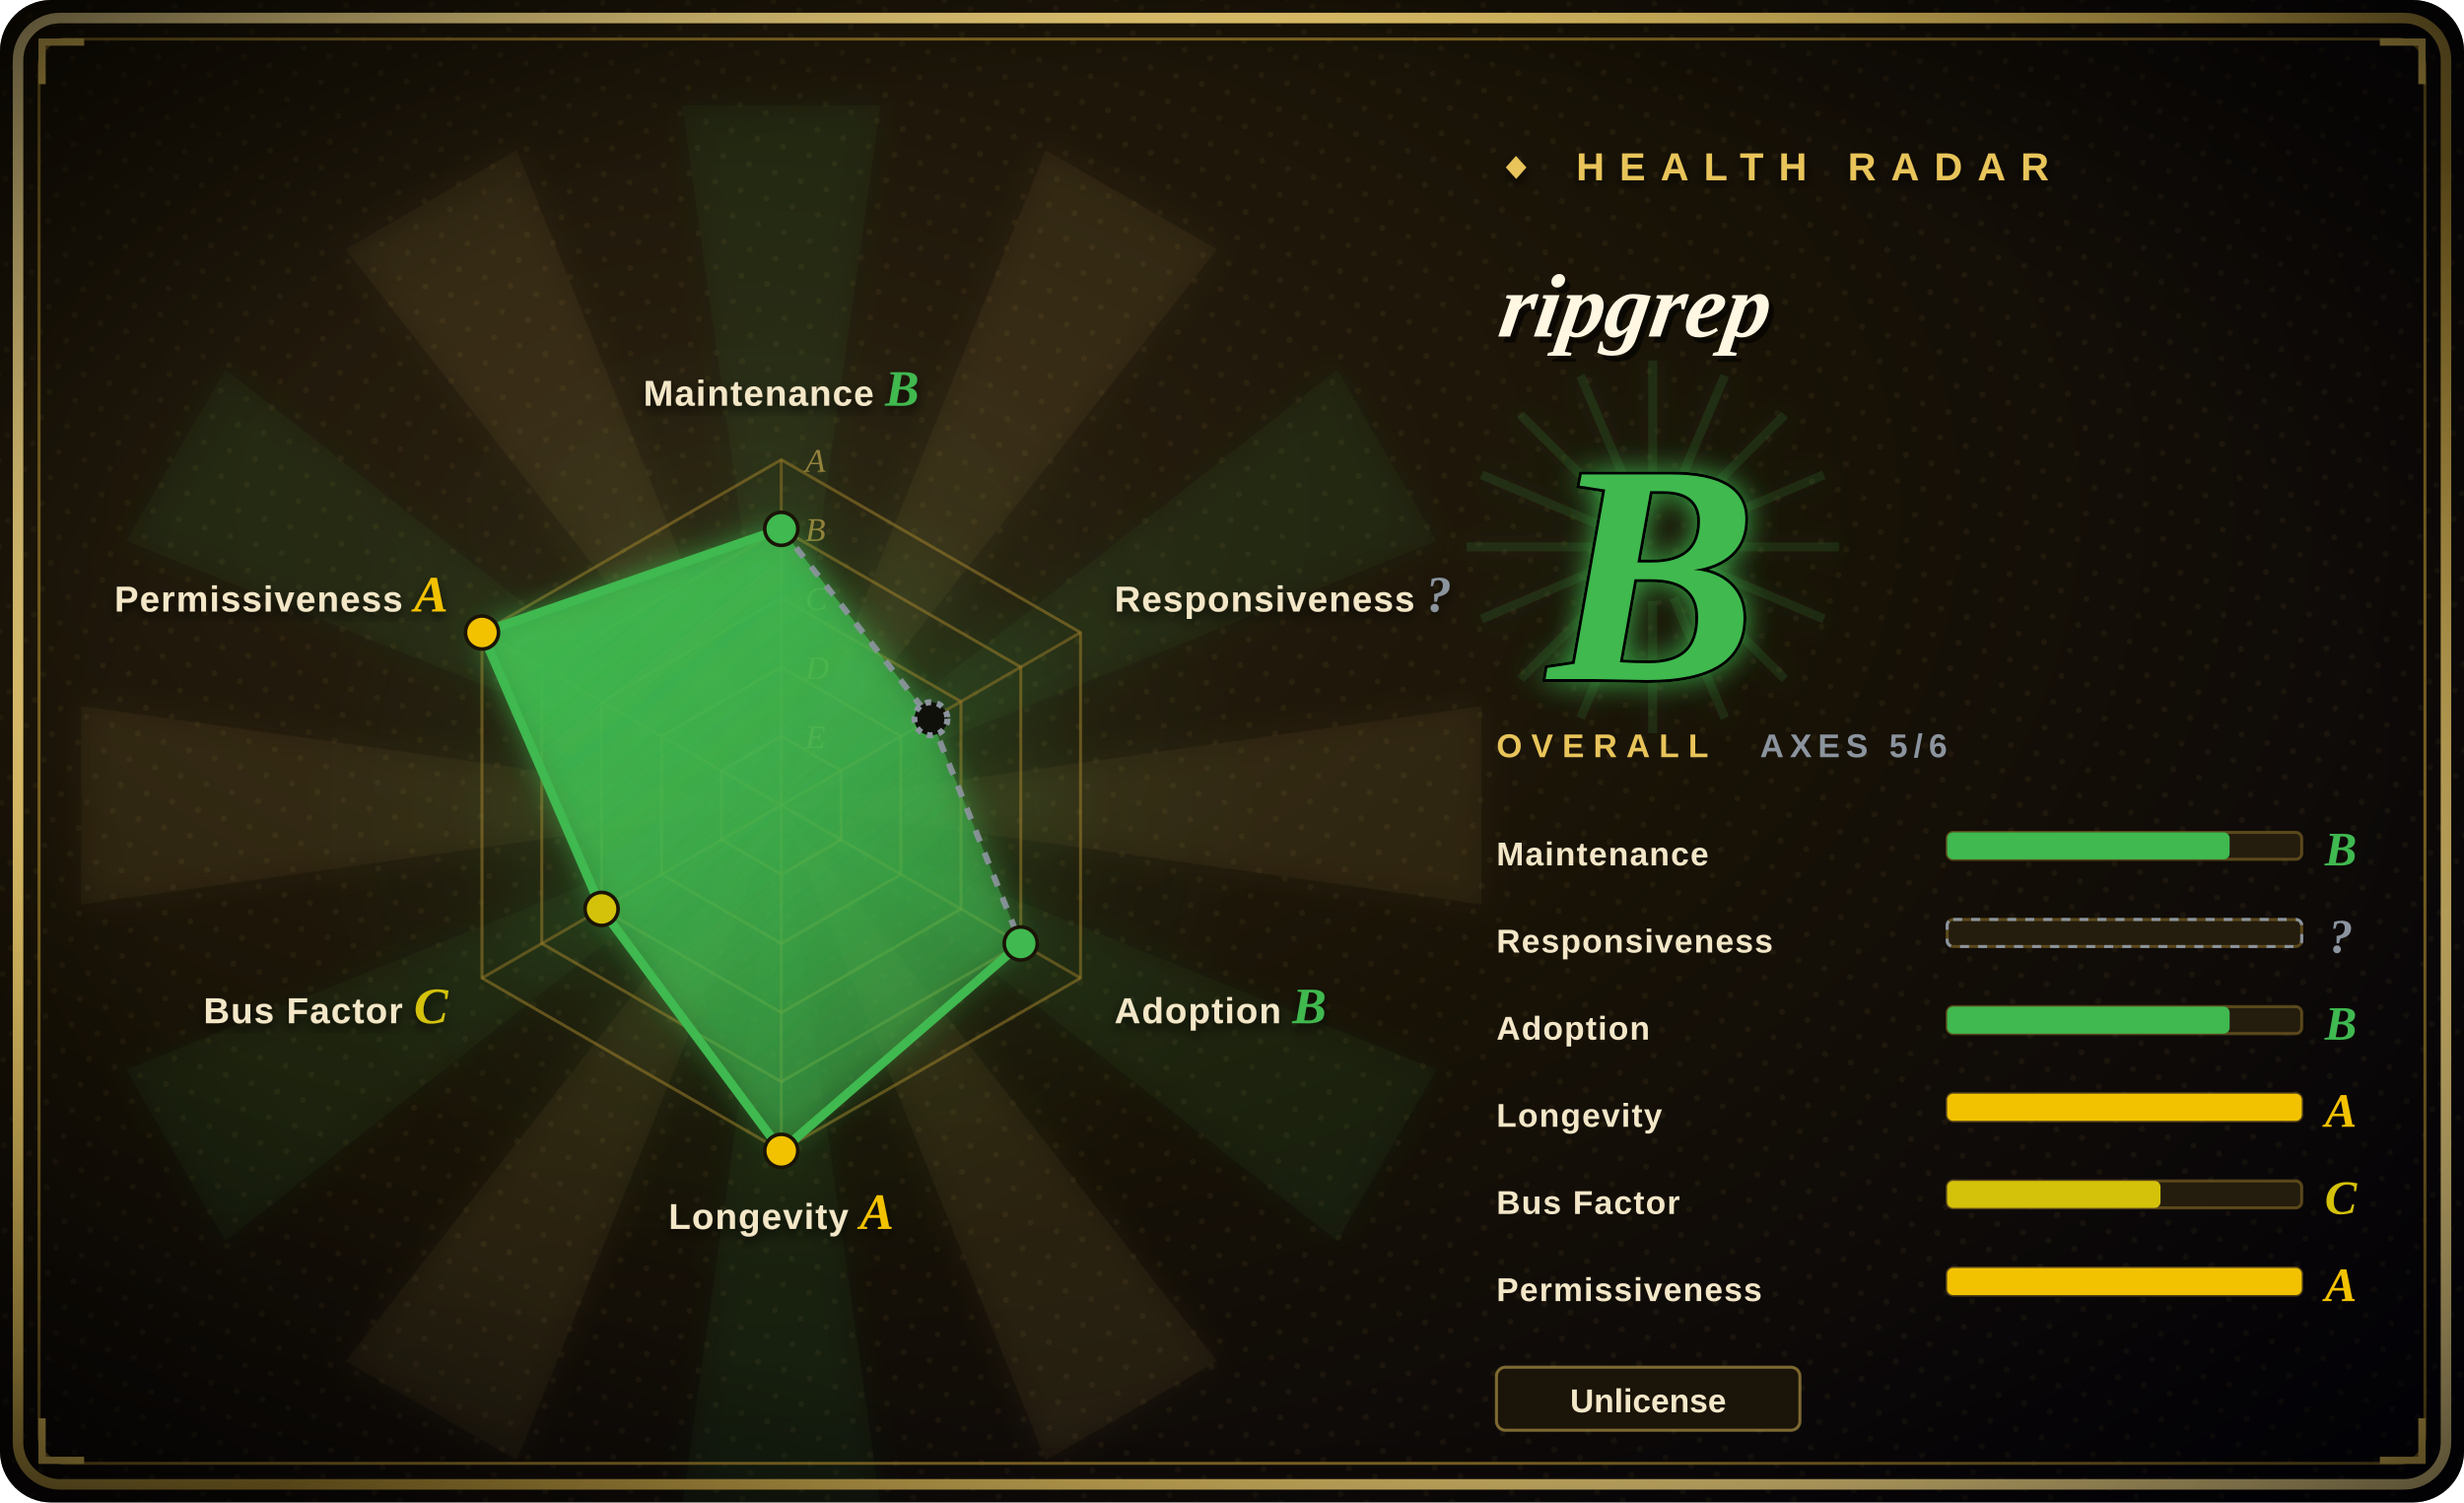
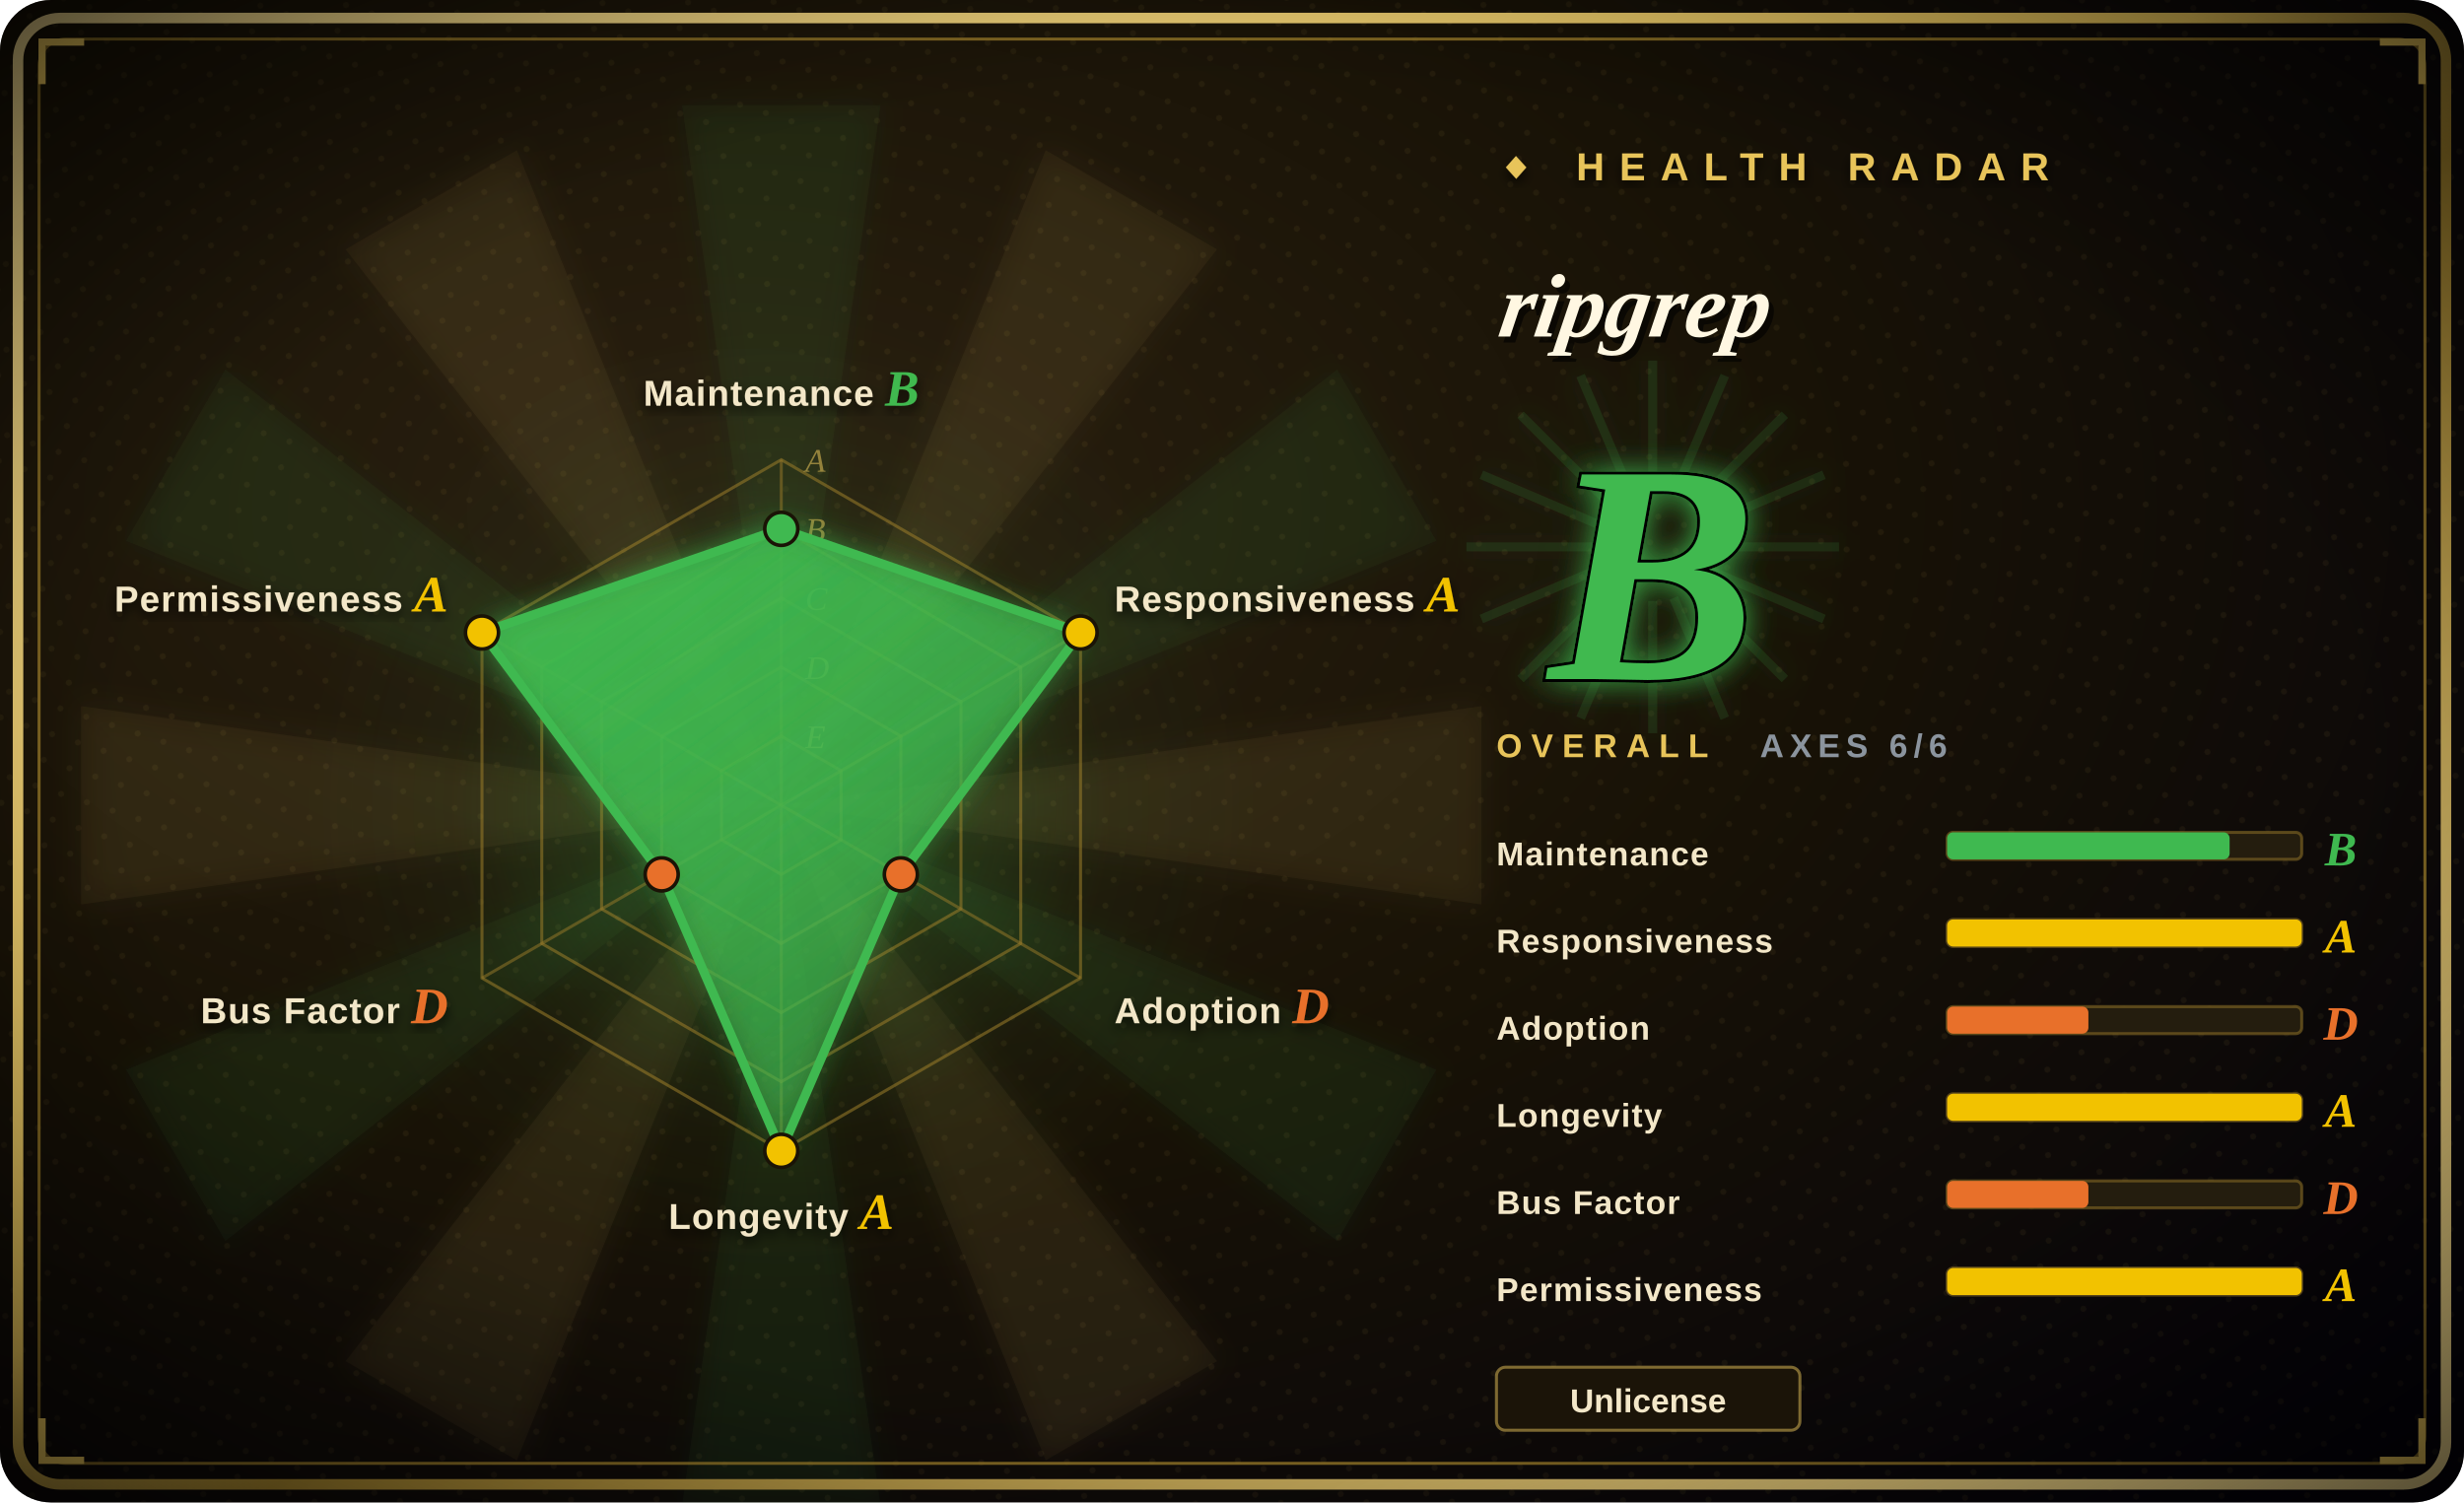
<svg xmlns="http://www.w3.org/2000/svg" width="820" height="500" viewBox="0 0 820 500">
  <defs>
    <radialGradient id="bg" cx="30%" cy="34%" r="90%">
      <stop offset="0%" stop-color="#2a2010" />
      <stop offset="48%" stop-color="#181206" />
      <stop offset="100%" stop-color="#05030a" />
    </radialGradient>
    <radialGradient id="vig" cx="50%" cy="50%" r="72%">
      <stop offset="62%" stop-color="#000000" stop-opacity="0" />
      <stop offset="100%" stop-color="#000000" stop-opacity="0.72" />
    </radialGradient>
    <linearGradient id="frame" x1="0" y1="0" x2="1" y2="1">
      <stop offset="0%" stop-color="#f6dd92" />
      <stop offset="45%" stop-color="#E8C45A" />
      <stop offset="55%" stop-color="#9c7d2a" />
      <stop offset="100%" stop-color="#f6dd92" />
    </linearGradient>
    <linearGradient id="poly" x1="0" y1="0" x2="0.7" y2="1">
      <stop offset="0%" stop-color="#3FB950" stop-opacity="0.92" />
      <stop offset="100%" stop-color="#3FB950" stop-opacity="0.34" />
    </linearGradient>
    <radialGradient id="halo" cx="50%" cy="50%" r="50%">
      <stop offset="0%" stop-color="#3FB950" stop-opacity="0.34" />
      <stop offset="68%" stop-color="#3FB950" stop-opacity="0.04" />
      <stop offset="100%" stop-color="#3FB950" stop-opacity="0" />
    </radialGradient>
    <filter id="glow" x="-60%" y="-60%" width="220%" height="220%">
      <feGaussianBlur stdDeviation="5" result="b" />
      <feMerge>
        <feMergeNode in="b" />
        <feMergeNode in="SourceGraphic" />
      </feMerge>
    </filter>
    <filter id="soft" x="-30%" y="-30%" width="160%" height="160%">
      <feDropShadow dx="0" dy="2" stdDeviation="2" flood-color="#000" flood-opacity="0.7" />
    </filter>
    <pattern id="halftone" width="9" height="9" patternUnits="userSpaceOnUse" patternTransform="rotate(18)">
      <circle cx="2" cy="2" r="1" fill="#E8C45A" fill-opacity="0.06" />
    </pattern>
  </defs>
  <rect width="820" height="500" rx="17" fill="url(#bg)" />
  <rect width="820" height="500" rx="17" fill="url(#halftone)" />
  <g opacity="0.5" filter="url(#glow)">
    <path d="M260,268 L493,235 L493,301 Z" fill="#E8C45A" fill-opacity="0.10" />
    <path d="M260,268 L478,356 L445,413 Z" fill="#3FB950" fill-opacity="0.10" />
    <path d="M260,268 L405,453 L348,486 Z" fill="#E8C45A" fill-opacity="0.10" />
    <path d="M260,268 L293,501 L227,501 Z" fill="#3FB950" fill-opacity="0.10" />
    <path d="M260,268 L172,486 L115,453 Z" fill="#E8C45A" fill-opacity="0.10" />
    <path d="M260,268 L75,413 L42,356 Z" fill="#3FB950" fill-opacity="0.10" />
    <path d="M260,268 L27,301 L27,235 Z" fill="#E8C45A" fill-opacity="0.10" />
    <path d="M260,268 L42,180 L75,123 Z" fill="#3FB950" fill-opacity="0.10" />
    <path d="M260,268 L115,83 L172,50 Z" fill="#E8C45A" fill-opacity="0.10" />
    <path d="M260,268 L227,35 L293,35 Z" fill="#3FB950" fill-opacity="0.10" />
    <path d="M260,268 L348,50 L405,83 Z" fill="#E8C45A" fill-opacity="0.10" />
    <path d="M260,268 L445,123 L478,180 Z" fill="#3FB950" fill-opacity="0.10" />
  </g>
  <circle cx="260" cy="268" r="161" fill="url(#halo)" />
  <rect x="6" y="6" width="808" height="488" rx="14" fill="none" stroke="url(#frame)" stroke-width="3.5" />
  <rect x="13" y="13" width="794" height="474" rx="9" fill="none" stroke="#9c7d2a" stroke-width="1" stroke-opacity="0.8" />
  <path d="M14,28 L14,14 L28,14" fill="none" stroke="#E8C45A" stroke-width="2.4" />
  <path d="M806,28 L806,14 L792,14" fill="none" stroke="#E8C45A" stroke-width="2.4" />
  <path d="M14,472 L14,486 L28,486" fill="none" stroke="#E8C45A" stroke-width="2.4" />
  <path d="M806,472 L806,486 L792,486" fill="none" stroke="#E8C45A" stroke-width="2.4" />
  <rect width="820" height="500" rx="17" fill="url(#vig)" />
  <polygon points="260.0,153.0 359.6,210.5 359.6,325.5 260.0,383.0 160.4,325.5 160.4,210.5" fill="none" stroke="#9c7d2a" stroke-opacity="0.55" stroke-width="1" />
  <polygon points="260.0,176.0 339.7,222.0 339.7,314.0 260.0,360.0 180.3,314.0 180.3,222.0" fill="none" stroke="#9c7d2a" stroke-opacity="0.55" stroke-width="1" />
  <polygon points="260.0,199.0 319.8,233.5 319.8,302.5 260.0,337.0 200.2,302.5 200.2,233.5" fill="none" stroke="#9c7d2a" stroke-opacity="0.55" stroke-width="1" />
  <polygon points="260.0,222.0 299.8,245.0 299.8,291.0 260.0,314.0 220.2,291.0 220.2,245.0" fill="none" stroke="#9c7d2a" stroke-opacity="0.55" stroke-width="1" />
  <polygon points="260.0,245.0 279.9,256.5 279.9,279.5 260.0,291.0 240.1,279.5 240.1,256.5" fill="none" stroke="#9c7d2a" stroke-opacity="0.55" stroke-width="1" />
  <line x1="260" y1="268" x2="260.0" y2="153.0" stroke="#9c7d2a" stroke-opacity="0.5" stroke-width="1" />
  <line x1="260" y1="268" x2="359.6" y2="210.5" stroke="#9c7d2a" stroke-opacity="0.5" stroke-width="1" />
  <line x1="260" y1="268" x2="359.6" y2="325.5" stroke="#9c7d2a" stroke-opacity="0.5" stroke-width="1" />
  <line x1="260" y1="268" x2="260.0" y2="383.0" stroke="#9c7d2a" stroke-opacity="0.5" stroke-width="1" />
  <line x1="260" y1="268" x2="160.4" y2="325.5" stroke="#9c7d2a" stroke-opacity="0.5" stroke-width="1" />
  <line x1="260" y1="268" x2="160.4" y2="210.5" stroke="#9c7d2a" stroke-opacity="0.5" stroke-width="1" />
  <text x="268" y="157.0" font-size="11" font-style="italic" fill="#E8C45A" fill-opacity="0.55" font-family="'Georgia','Times New Roman',serif">A</text>
  <text x="268" y="180.0" font-size="11" font-style="italic" fill="#E8C45A" fill-opacity="0.55" font-family="'Georgia','Times New Roman',serif">B</text>
  <text x="268" y="203.0" font-size="11" font-style="italic" fill="#E8C45A" fill-opacity="0.55" font-family="'Georgia','Times New Roman',serif">C</text>
  <text x="268" y="226.0" font-size="11" font-style="italic" fill="#E8C45A" fill-opacity="0.55" font-family="'Georgia','Times New Roman',serif">D</text>
  <text x="268" y="249.0" font-size="11" font-style="italic" fill="#E8C45A" fill-opacity="0.55" font-family="'Georgia','Times New Roman',serif">E</text>
-   <polygon points="260.0,176.0 309.8,239.2 339.7,314.0 260.0,383.0 200.2,302.5 160.4,210.5" fill="url(#poly)" filter="url(#glow)" />
-   <line x1="260.0" y1="176.0" x2="309.8" y2="239.2" stroke="#8B949E" stroke-width="2" stroke-dasharray="4 4" stroke-opacity="0.92" />
-   <line x1="309.8" y1="239.2" x2="339.7" y2="314.0" stroke="#8B949E" stroke-width="2" stroke-dasharray="4 4" stroke-opacity="0.92" />
-   <line x1="339.7" y1="314.0" x2="260.0" y2="383.0" stroke="#3FB950" stroke-width="3" />
-   <line x1="260.0" y1="383.0" x2="200.2" y2="302.5" stroke="#3FB950" stroke-width="3" />
-   <line x1="200.2" y1="302.5" x2="160.4" y2="210.5" stroke="#3FB950" stroke-width="3" />
+   <polygon points="260.0,176.0 359.6,210.5 299.8,291.0 260.0,383.0 220.2,291.0 160.4,210.5" fill="url(#poly)" filter="url(#glow)" />
+   <line x1="260.0" y1="176.0" x2="359.6" y2="210.5" stroke="#3FB950" stroke-width="3" />
+   <line x1="359.6" y1="210.5" x2="299.8" y2="291.0" stroke="#3FB950" stroke-width="3" />
+   <line x1="299.8" y1="291.0" x2="260.0" y2="383.0" stroke="#3FB950" stroke-width="3" />
+   <line x1="260.0" y1="383.0" x2="220.2" y2="291.0" stroke="#3FB950" stroke-width="3" />
+   <line x1="220.2" y1="291.0" x2="160.4" y2="210.5" stroke="#3FB950" stroke-width="3" />
  <line x1="160.4" y1="210.5" x2="260.0" y2="176.0" stroke="#3FB950" stroke-width="3" />
  <circle cx="260.0" cy="176.0" r="5.5" fill="#3FB950" stroke="#1a1306" stroke-width="1.2" />
-   <circle cx="309.8" cy="239.2" r="5.5" fill="#10100b" stroke="#8B949E" stroke-width="2" stroke-dasharray="2 2" />
-   <circle cx="339.7" cy="314.0" r="5.5" fill="#3FB950" stroke="#1a1306" stroke-width="1.2" />
+   <circle cx="359.6" cy="210.5" r="5.5" fill="#F2C200" stroke="#1a1306" stroke-width="1.2" />
+   <circle cx="299.8" cy="291.0" r="5.5" fill="#E8702A" stroke="#1a1306" stroke-width="1.2" />
  <circle cx="260.0" cy="383.0" r="5.5" fill="#F2C200" stroke="#1a1306" stroke-width="1.2" />
-   <circle cx="200.2" cy="302.5" r="5.5" fill="#D4C20A" stroke="#1a1306" stroke-width="1.2" />
+   <circle cx="220.2" cy="291.0" r="5.5" fill="#E8702A" stroke="#1a1306" stroke-width="1.2" />
  <circle cx="160.4" cy="210.5" r="5.5" fill="#F2C200" stroke="#1a1306" stroke-width="1.2" />
  <text x="260.0" y="135.0" font-size="12" font-weight="900" fill="#f3e7c8" text-anchor="middle" font-family="'Arial Black','Helvetica Neue',Arial,sans-serif" letter-spacing="0.4" filter="url(#soft)">Maintenance <tspan fill="#3FB950" font-family="'Georgia','Times New Roman',serif" font-style="italic" font-size="17">B</tspan>
  </text>
-   <text x="370.9" y="203.5" font-size="12" font-weight="900" fill="#f3e7c8" text-anchor="start" font-family="'Arial Black','Helvetica Neue',Arial,sans-serif" letter-spacing="0.4" filter="url(#soft)">Responsiveness <tspan fill="#8B949E" font-family="'Georgia','Times New Roman',serif" font-style="italic" font-size="17">?</tspan>
+   <text x="370.9" y="203.5" font-size="12" font-weight="900" fill="#f3e7c8" text-anchor="start" font-family="'Arial Black','Helvetica Neue',Arial,sans-serif" letter-spacing="0.4" filter="url(#soft)">Responsiveness <tspan fill="#F2C200" font-family="'Georgia','Times New Roman',serif" font-style="italic" font-size="17">A</tspan>
  </text>
-   <text x="370.9" y="340.5" font-size="12" font-weight="900" fill="#f3e7c8" text-anchor="start" font-family="'Arial Black','Helvetica Neue',Arial,sans-serif" letter-spacing="0.4" filter="url(#soft)">Adoption <tspan fill="#3FB950" font-family="'Georgia','Times New Roman',serif" font-style="italic" font-size="17">B</tspan>
+   <text x="370.9" y="340.5" font-size="12" font-weight="900" fill="#f3e7c8" text-anchor="start" font-family="'Arial Black','Helvetica Neue',Arial,sans-serif" letter-spacing="0.4" filter="url(#soft)">Adoption <tspan fill="#E8702A" font-family="'Georgia','Times New Roman',serif" font-style="italic" font-size="17">D</tspan>
  </text>
  <text x="260.0" y="409.0" font-size="12" font-weight="900" fill="#f3e7c8" text-anchor="middle" font-family="'Arial Black','Helvetica Neue',Arial,sans-serif" letter-spacing="0.4" filter="url(#soft)">Longevity <tspan fill="#F2C200" font-family="'Georgia','Times New Roman',serif" font-style="italic" font-size="17">A</tspan>
  </text>
-   <text x="149.1" y="340.5" font-size="12" font-weight="900" fill="#f3e7c8" text-anchor="end" font-family="'Arial Black','Helvetica Neue',Arial,sans-serif" letter-spacing="0.4" filter="url(#soft)">Bus Factor <tspan fill="#D4C20A" font-family="'Georgia','Times New Roman',serif" font-style="italic" font-size="17">C</tspan>
+   <text x="149.1" y="340.5" font-size="12" font-weight="900" fill="#f3e7c8" text-anchor="end" font-family="'Arial Black','Helvetica Neue',Arial,sans-serif" letter-spacing="0.4" filter="url(#soft)">Bus Factor <tspan fill="#E8702A" font-family="'Georgia','Times New Roman',serif" font-style="italic" font-size="17">D</tspan>
  </text>
  <text x="149.1" y="203.5" font-size="12" font-weight="900" fill="#f3e7c8" text-anchor="end" font-family="'Arial Black','Helvetica Neue',Arial,sans-serif" letter-spacing="0.4" filter="url(#soft)">Permissiveness <tspan fill="#F2C200" font-family="'Georgia','Times New Roman',serif" font-style="italic" font-size="17">A</tspan>
  </text>
  <text x="498" y="60" font-size="13" letter-spacing="5" fill="#E8C45A" font-weight="900" font-family="'Arial Black','Helvetica Neue',Arial,sans-serif" filter="url(#soft)">◆ HEALTH RADAR</text>
  <g transform="translate(498,112) skewX(-9)">
    <text x="2" y="2" font-size="30" font-weight="900" font-style="italic" fill="#000" fill-opacity="0.6" font-family="'Georgia','Times New Roman',serif">ripgrep</text>
    <text x="0" y="0" font-size="30" font-weight="900" font-style="italic" fill="#fff7e2" font-family="'Georgia','Times New Roman',serif">ripgrep</text>
  </g>
  <line x1="498" y1="124" x2="648" y2="124" stroke="url(#frame)" stroke-width="2" />
  <g opacity="0.85" filter="url(#glow)">
    <line x1="568" y1="182" x2="612" y2="182" stroke="#3FB950" stroke-opacity="0.16" stroke-width="3" />
    <line x1="567" y1="189" x2="607" y2="206" stroke="#3FB950" stroke-opacity="0.16" stroke-width="3" />
    <line x1="563" y1="195" x2="594" y2="226" stroke="#3FB950" stroke-opacity="0.16" stroke-width="3" />
    <line x1="557" y1="199" x2="574" y2="239" stroke="#3FB950" stroke-opacity="0.16" stroke-width="3" />
    <line x1="550" y1="200" x2="550" y2="244" stroke="#3FB950" stroke-opacity="0.16" stroke-width="3" />
    <line x1="543" y1="199" x2="526" y2="239" stroke="#3FB950" stroke-opacity="0.16" stroke-width="3" />
    <line x1="537" y1="195" x2="506" y2="226" stroke="#3FB950" stroke-opacity="0.16" stroke-width="3" />
    <line x1="533" y1="189" x2="493" y2="206" stroke="#3FB950" stroke-opacity="0.16" stroke-width="3" />
    <line x1="532" y1="182" x2="488" y2="182" stroke="#3FB950" stroke-opacity="0.16" stroke-width="3" />
    <line x1="533" y1="175" x2="493" y2="158" stroke="#3FB950" stroke-opacity="0.16" stroke-width="3" />
    <line x1="537" y1="169" x2="506" y2="138" stroke="#3FB950" stroke-opacity="0.16" stroke-width="3" />
    <line x1="543" y1="165" x2="526" y2="125" stroke="#3FB950" stroke-opacity="0.16" stroke-width="3" />
    <line x1="550" y1="164" x2="550" y2="120" stroke="#3FB950" stroke-opacity="0.16" stroke-width="3" />
    <line x1="557" y1="165" x2="574" y2="125" stroke="#3FB950" stroke-opacity="0.16" stroke-width="3" />
    <line x1="563" y1="169" x2="594" y2="138" stroke="#3FB950" stroke-opacity="0.16" stroke-width="3" />
    <line x1="567" y1="175" x2="607" y2="158" stroke="#3FB950" stroke-opacity="0.16" stroke-width="3" />
  </g>
  <text x="550" y="226" font-size="104" font-weight="900" font-style="italic" text-anchor="middle" fill="#3FB950" stroke="#000" stroke-width="2" paint-order="stroke" font-family="'Georgia','Times New Roman',serif" filter="url(#glow)">B</text>
  <text x="498" y="252" font-size="11" letter-spacing="3" fill="#E8C45A" font-family="'Arial Black','Helvetica Neue',Arial,sans-serif" font-weight="900">OVERALL</text>
-   <text x="648" y="252" font-size="11" letter-spacing="2" fill="#8B949E" font-family="'Arial Black','Helvetica Neue',Arial,sans-serif" font-weight="900" text-anchor="end">AXES 5/6</text>
+   <text x="648" y="252" font-size="11" letter-spacing="2" fill="#8B949E" font-family="'Arial Black','Helvetica Neue',Arial,sans-serif" font-weight="900" text-anchor="end">AXES 6/6</text>
  <text x="498" y="288" font-size="11" font-weight="900" fill="#f3e7c8" font-family="'Arial Black','Helvetica Neue',Arial,sans-serif" letter-spacing="0.4">Maintenance</text>
  <rect x="648" y="277" width="118" height="9" rx="2" fill="#241d0e" stroke="#9c7d2a" stroke-opacity="0.5" />
  <rect x="648" y="277" width="94" height="9" rx="2" fill="#3FB950" />
  <text x="779" y="288" font-size="16" font-weight="900" font-style="italic" fill="#3FB950" font-family="'Georgia','Times New Roman',serif" text-anchor="middle">B</text>
  <text x="498" y="317" font-size="11" font-weight="900" fill="#f3e7c8" font-family="'Arial Black','Helvetica Neue',Arial,sans-serif" letter-spacing="0.4">Responsiveness</text>
  <rect x="648" y="306" width="118" height="9" rx="2" fill="#241d0e" stroke="#9c7d2a" stroke-opacity="0.5" />
-   <rect x="648" y="306" width="118" height="9" rx="2" fill="none" stroke="#8B949E" stroke-dasharray="3 3" />
-   <text x="779" y="317" font-size="16" font-weight="900" font-style="italic" fill="#8B949E" font-family="'Georgia','Times New Roman',serif" text-anchor="middle">?</text>
+   <rect x="648" y="306" width="118" height="9" rx="2" fill="#F2C200" />
+   <text x="779" y="317" font-size="16" font-weight="900" font-style="italic" fill="#F2C200" font-family="'Georgia','Times New Roman',serif" text-anchor="middle">A</text>
  <text x="498" y="346" font-size="11" font-weight="900" fill="#f3e7c8" font-family="'Arial Black','Helvetica Neue',Arial,sans-serif" letter-spacing="0.4">Adoption</text>
  <rect x="648" y="335" width="118" height="9" rx="2" fill="#241d0e" stroke="#9c7d2a" stroke-opacity="0.5" />
-   <rect x="648" y="335" width="94" height="9" rx="2" fill="#3FB950" />
-   <text x="779" y="346" font-size="16" font-weight="900" font-style="italic" fill="#3FB950" font-family="'Georgia','Times New Roman',serif" text-anchor="middle">B</text>
+   <rect x="648" y="335" width="47" height="9" rx="2" fill="#E8702A" />
+   <text x="779" y="346" font-size="16" font-weight="900" font-style="italic" fill="#E8702A" font-family="'Georgia','Times New Roman',serif" text-anchor="middle">D</text>
  <text x="498" y="375" font-size="11" font-weight="900" fill="#f3e7c8" font-family="'Arial Black','Helvetica Neue',Arial,sans-serif" letter-spacing="0.4">Longevity</text>
  <rect x="648" y="364" width="118" height="9" rx="2" fill="#241d0e" stroke="#9c7d2a" stroke-opacity="0.5" />
  <rect x="648" y="364" width="118" height="9" rx="2" fill="#F2C200" />
  <text x="779" y="375" font-size="16" font-weight="900" font-style="italic" fill="#F2C200" font-family="'Georgia','Times New Roman',serif" text-anchor="middle">A</text>
  <text x="498" y="404" font-size="11" font-weight="900" fill="#f3e7c8" font-family="'Arial Black','Helvetica Neue',Arial,sans-serif" letter-spacing="0.4">Bus Factor</text>
  <rect x="648" y="393" width="118" height="9" rx="2" fill="#241d0e" stroke="#9c7d2a" stroke-opacity="0.5" />
-   <rect x="648" y="393" width="71" height="9" rx="2" fill="#D4C20A" />
-   <text x="779" y="404" font-size="16" font-weight="900" font-style="italic" fill="#D4C20A" font-family="'Georgia','Times New Roman',serif" text-anchor="middle">C</text>
+   <rect x="648" y="393" width="47" height="9" rx="2" fill="#E8702A" />
+   <text x="779" y="404" font-size="16" font-weight="900" font-style="italic" fill="#E8702A" font-family="'Georgia','Times New Roman',serif" text-anchor="middle">D</text>
  <text x="498" y="433" font-size="11" font-weight="900" fill="#f3e7c8" font-family="'Arial Black','Helvetica Neue',Arial,sans-serif" letter-spacing="0.4">Permissiveness</text>
  <rect x="648" y="422" width="118" height="9" rx="2" fill="#241d0e" stroke="#9c7d2a" stroke-opacity="0.5" />
  <rect x="648" y="422" width="118" height="9" rx="2" fill="#F2C200" />
  <text x="779" y="433" font-size="16" font-weight="900" font-style="italic" fill="#F2C200" font-family="'Georgia','Times New Roman',serif" text-anchor="middle">A</text>
  <rect x="498" y="455" width="101" height="21" rx="3" fill="#1b1408" stroke="#E8C45A" stroke-opacity="0.5" />
  <text x="548.5" y="470" font-size="11" font-weight="700" fill="#f3e7c8" text-anchor="middle" font-family="'Arial Black','Helvetica Neue',Arial,sans-serif">Unlicense</text>
</svg>
